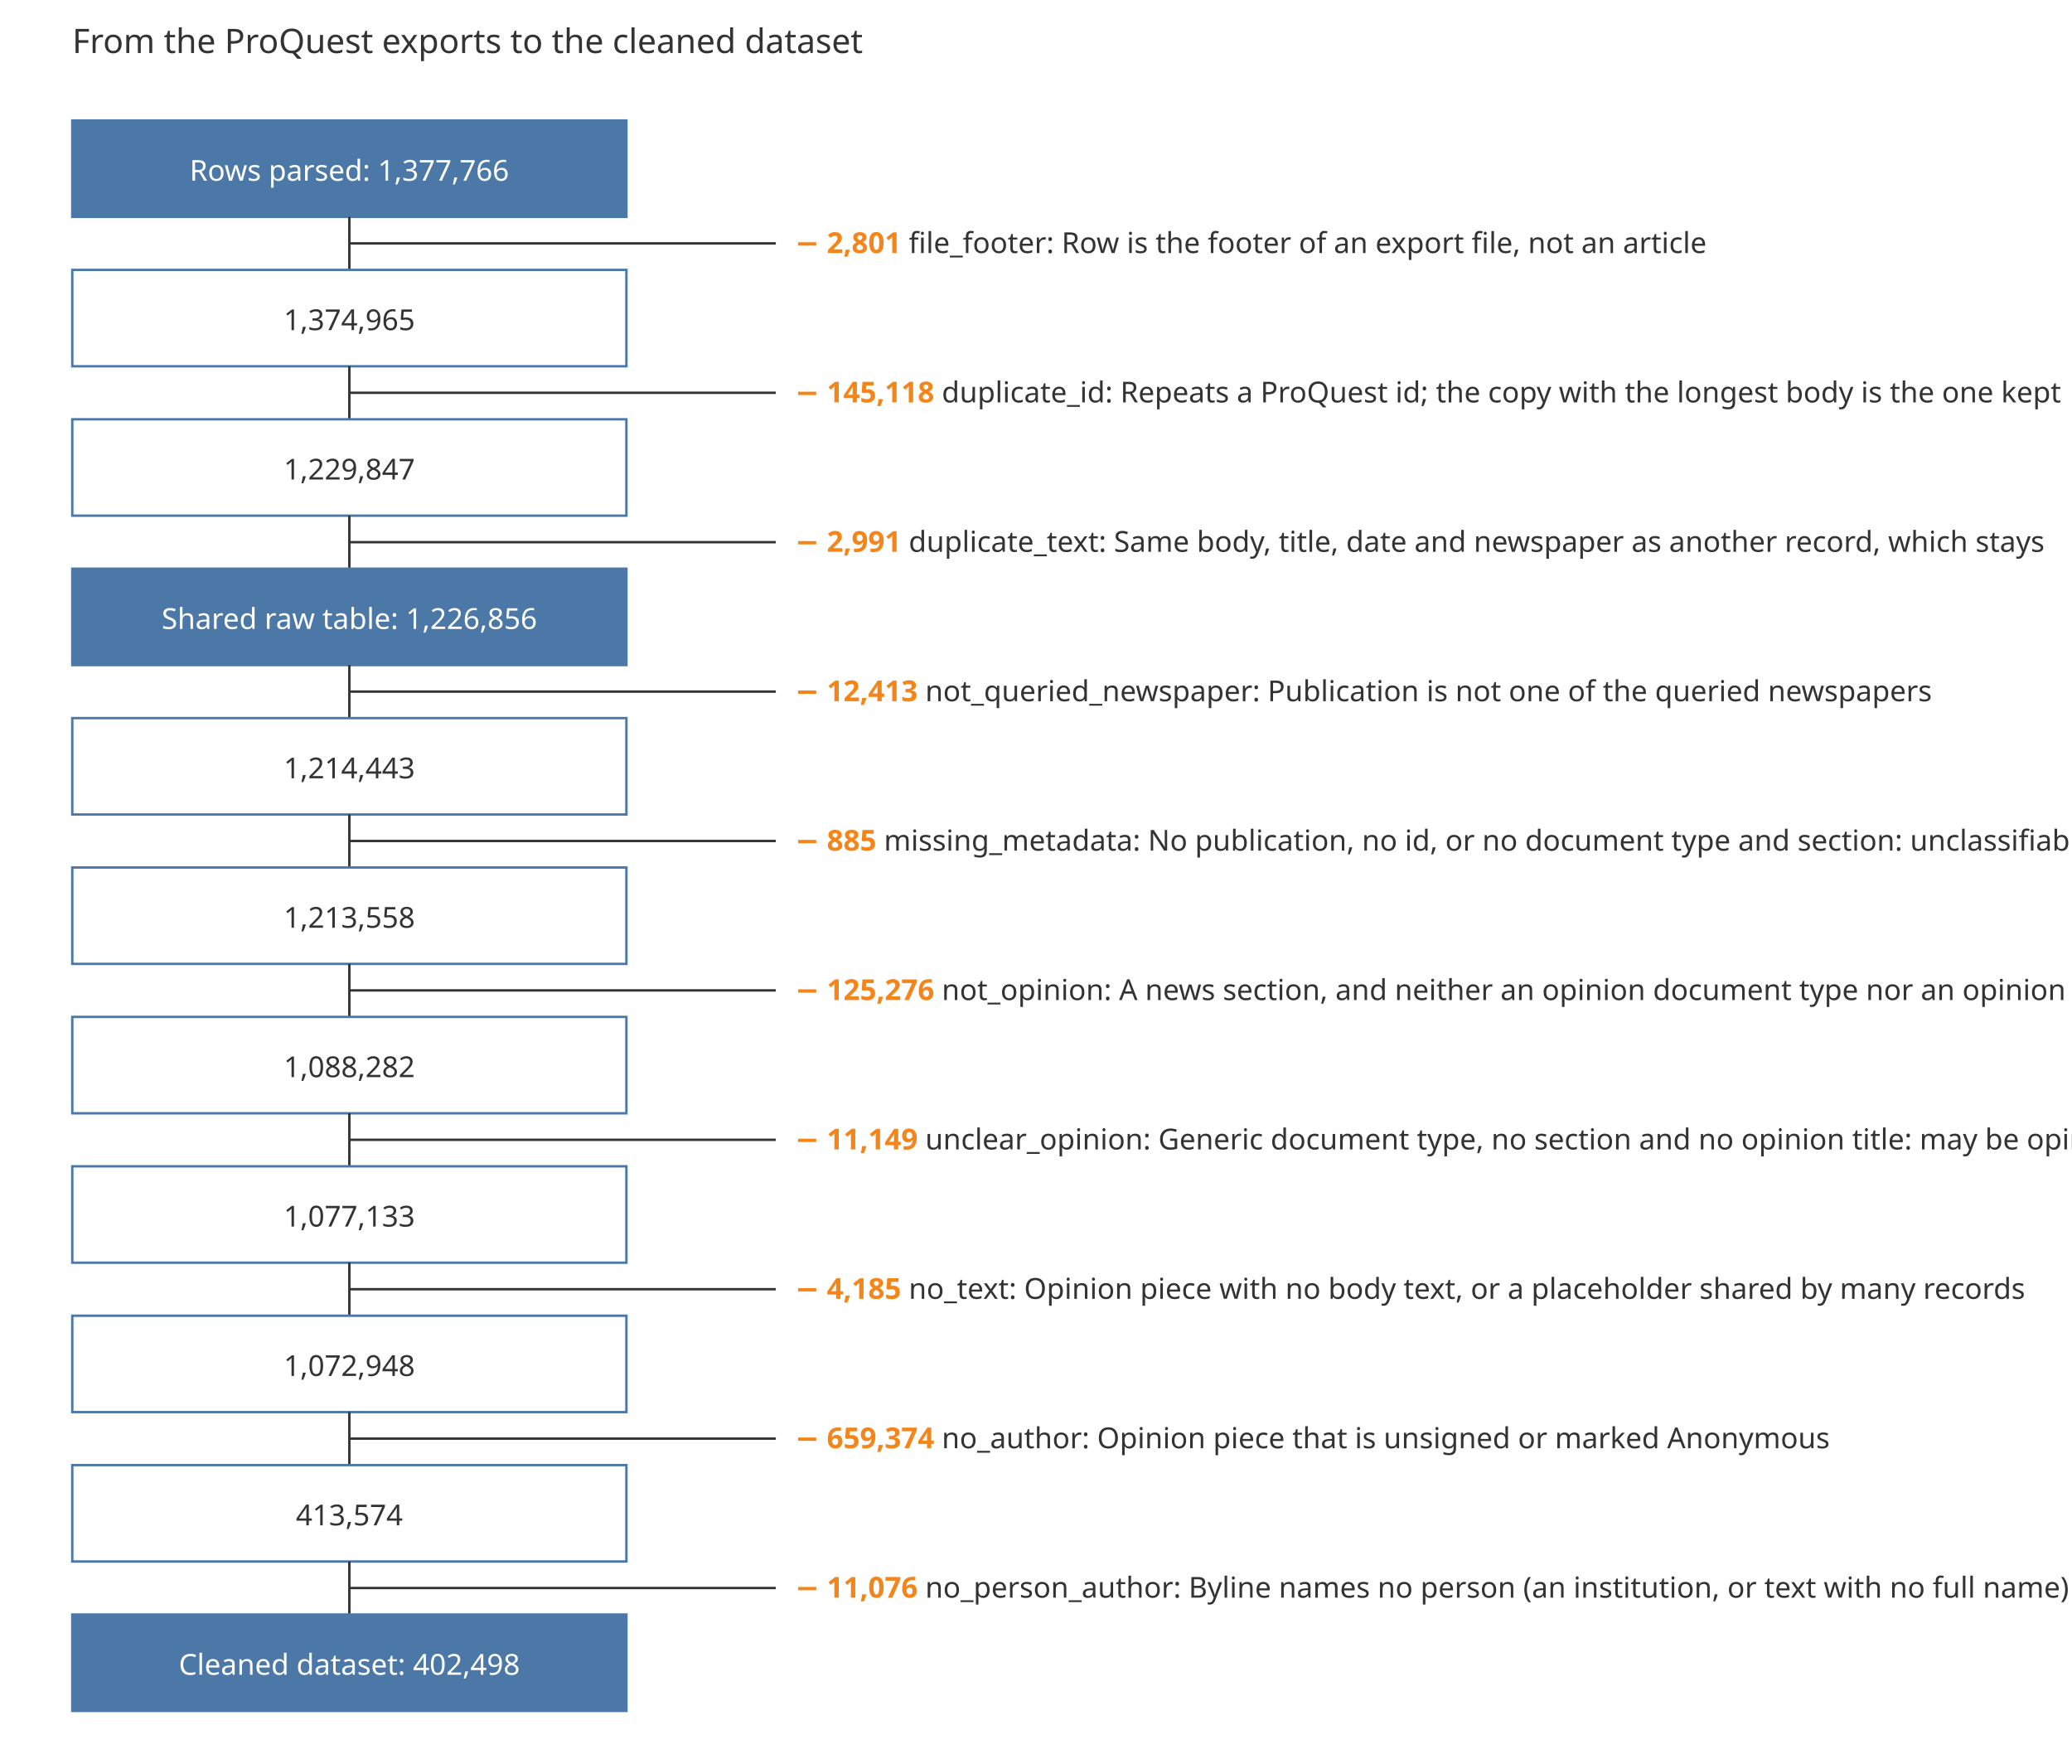
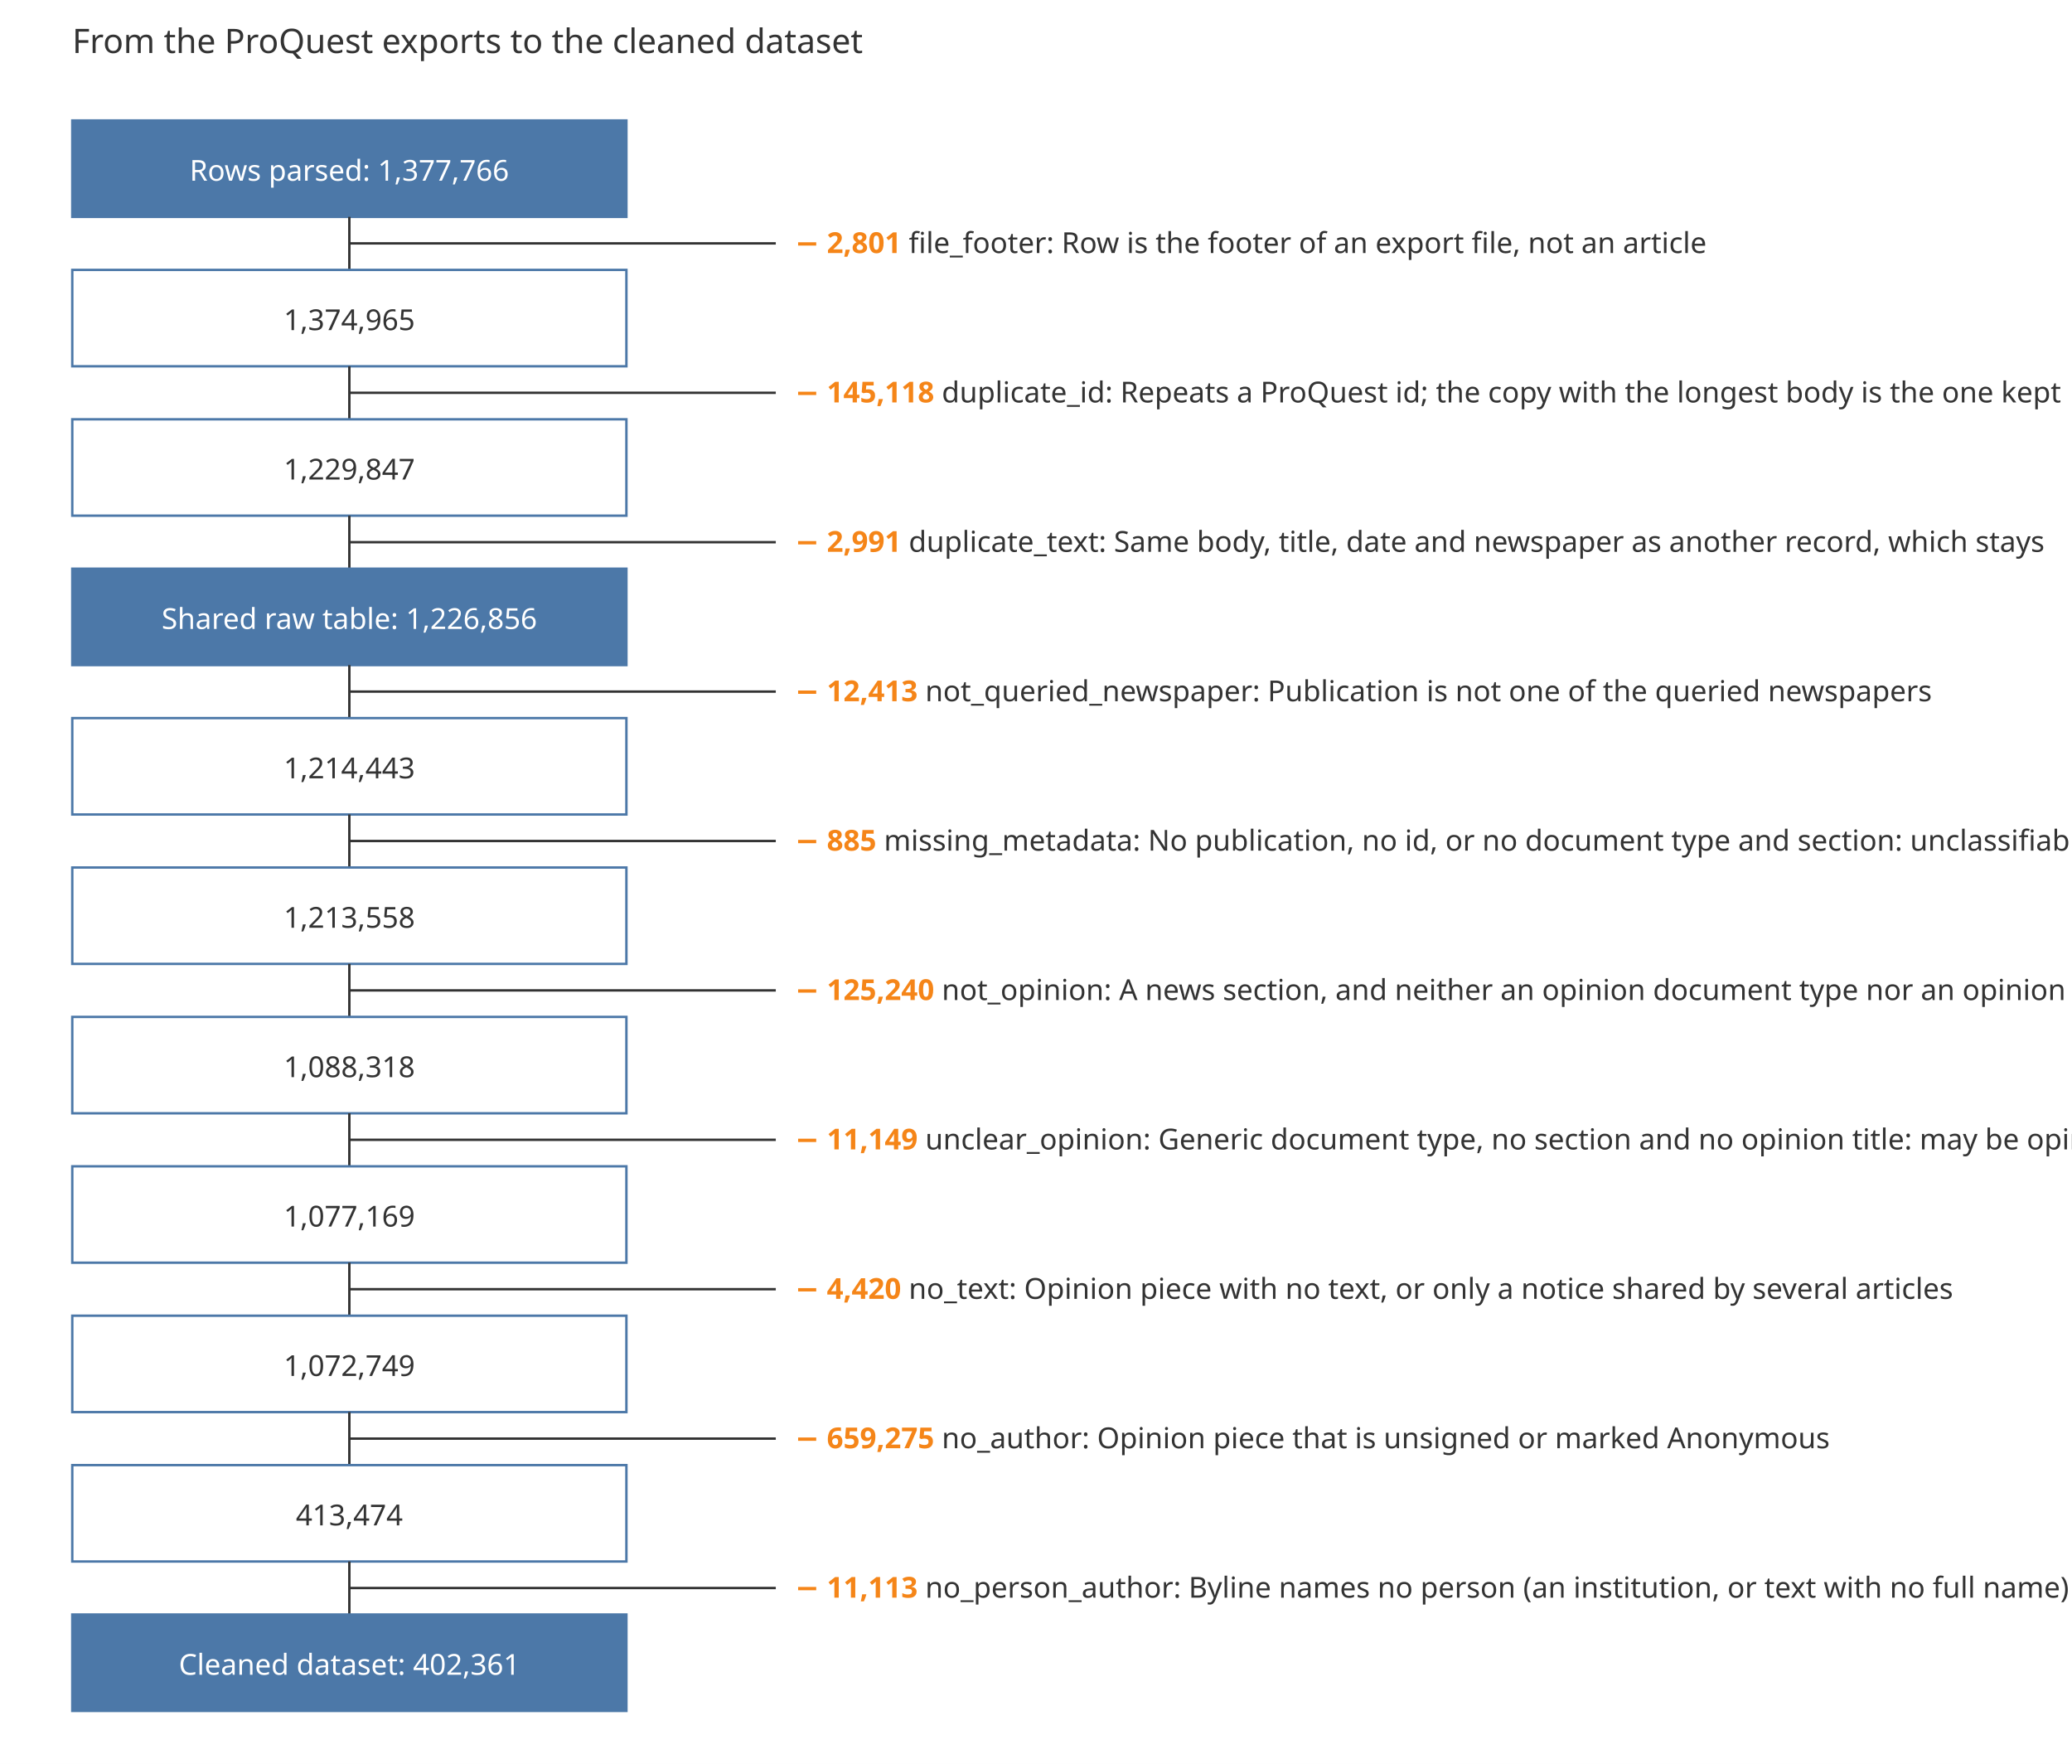
<svg xmlns="http://www.w3.org/2000/svg" viewBox="0 0 860 732" font-family="sans-serif" font-size="12" fill="#333333">
  <rect width="860" height="732" fill="#ffffff" />
  <text x="30" y="22" font-size="14">From the ProQuest exports to the cleaned dataset</text>
  <rect class="remaining" x="30" y="50" width="230" height="40" fill="#4c78a8" stroke="#4c78a8" />
  <text x="145.0" y="75" text-anchor="middle" fill="#ffffff">Rows parsed: 1,377,766</text>
  <line x1="145.0" x2="145.0" y1="90" y2="112" stroke="#333333" />
  <line x1="145.0" x2="322" y1="101" y2="101" stroke="#333333" />
  <text class="removed" x="330" y="105">
    <tspan fill="#f58518" font-weight="bold">− 2,801</tspan>  file_footer: Row is the footer of an export file, not an article</text>
  <rect class="remaining" x="30" y="112" width="230" height="40" fill="#ffffff" stroke="#4c78a8" />
  <text x="145.0" y="137" text-anchor="middle" fill="#333333">1,374,965</text>
  <line x1="145.0" x2="145.0" y1="152" y2="174" stroke="#333333" />
  <line x1="145.0" x2="322" y1="163" y2="163" stroke="#333333" />
  <text class="removed" x="330" y="167">
    <tspan fill="#f58518" font-weight="bold">− 145,118</tspan>  duplicate_id: Repeats a ProQuest id; the copy with the longest body is the one kept</text>
  <rect class="remaining" x="30" y="174" width="230" height="40" fill="#ffffff" stroke="#4c78a8" />
  <text x="145.0" y="199" text-anchor="middle" fill="#333333">1,229,847</text>
  <line x1="145.0" x2="145.0" y1="214" y2="236" stroke="#333333" />
  <line x1="145.0" x2="322" y1="225" y2="225" stroke="#333333" />
  <text class="removed" x="330" y="229">
    <tspan fill="#f58518" font-weight="bold">− 2,991</tspan>  duplicate_text: Same body, title, date and newspaper as another record, which stays</text>
  <rect class="remaining" x="30" y="236" width="230" height="40" fill="#4c78a8" stroke="#4c78a8" />
  <text x="145.0" y="261" text-anchor="middle" fill="#ffffff">Shared raw table: 1,226,856</text>
  <line x1="145.0" x2="145.0" y1="276" y2="298" stroke="#333333" />
  <line x1="145.0" x2="322" y1="287" y2="287" stroke="#333333" />
  <text class="removed" x="330" y="291">
    <tspan fill="#f58518" font-weight="bold">− 12,413</tspan>  not_queried_newspaper: Publication is not one of the queried newspapers</text>
  <rect class="remaining" x="30" y="298" width="230" height="40" fill="#ffffff" stroke="#4c78a8" />
  <text x="145.0" y="323" text-anchor="middle" fill="#333333">1,214,443</text>
  <line x1="145.0" x2="145.0" y1="338" y2="360" stroke="#333333" />
  <line x1="145.0" x2="322" y1="349" y2="349" stroke="#333333" />
  <text class="removed" x="330" y="353">
    <tspan fill="#f58518" font-weight="bold">− 885</tspan>  missing_metadata: No publication, no id, or no document type and section: unclassifiable</text>
  <rect class="remaining" x="30" y="360" width="230" height="40" fill="#ffffff" stroke="#4c78a8" />
  <text x="145.0" y="385" text-anchor="middle" fill="#333333">1,213,558</text>
  <line x1="145.0" x2="145.0" y1="400" y2="422" stroke="#333333" />
  <line x1="145.0" x2="322" y1="411" y2="411" stroke="#333333" />
  <text class="removed" x="330" y="415">
-     <tspan fill="#f58518" font-weight="bold">− 125,276</tspan>  not_opinion: A news section, and neither an opinion document type nor an opinion title</text>
+     <tspan fill="#f58518" font-weight="bold">− 125,240</tspan>  not_opinion: A news section, and neither an opinion document type nor an opinion title</text>
  <rect class="remaining" x="30" y="422" width="230" height="40" fill="#ffffff" stroke="#4c78a8" />
-   <text x="145.0" y="447" text-anchor="middle" fill="#333333">1,088,282</text>
+   <text x="145.0" y="447" text-anchor="middle" fill="#333333">1,088,318</text>
  <line x1="145.0" x2="145.0" y1="462" y2="484" stroke="#333333" />
  <line x1="145.0" x2="322" y1="473" y2="473" stroke="#333333" />
  <text class="removed" x="330" y="477">
    <tspan fill="#f58518" font-weight="bold">− 11,149</tspan>  unclear_opinion: Generic document type, no section and no opinion title: may be opinion</text>
  <rect class="remaining" x="30" y="484" width="230" height="40" fill="#ffffff" stroke="#4c78a8" />
-   <text x="145.0" y="509" text-anchor="middle" fill="#333333">1,077,133</text>
+   <text x="145.0" y="509" text-anchor="middle" fill="#333333">1,077,169</text>
  <line x1="145.0" x2="145.0" y1="524" y2="546" stroke="#333333" />
  <line x1="145.0" x2="322" y1="535" y2="535" stroke="#333333" />
  <text class="removed" x="330" y="539">
-     <tspan fill="#f58518" font-weight="bold">− 4,185</tspan>  no_text: Opinion piece with no body text, or a placeholder shared by many records</text>
+     <tspan fill="#f58518" font-weight="bold">− 4,420</tspan>  no_text: Opinion piece with no text, or only a notice shared by several articles</text>
  <rect class="remaining" x="30" y="546" width="230" height="40" fill="#ffffff" stroke="#4c78a8" />
-   <text x="145.0" y="571" text-anchor="middle" fill="#333333">1,072,948</text>
+   <text x="145.0" y="571" text-anchor="middle" fill="#333333">1,072,749</text>
  <line x1="145.0" x2="145.0" y1="586" y2="608" stroke="#333333" />
  <line x1="145.0" x2="322" y1="597" y2="597" stroke="#333333" />
  <text class="removed" x="330" y="601">
-     <tspan fill="#f58518" font-weight="bold">− 659,374</tspan>  no_author: Opinion piece that is unsigned or marked Anonymous</text>
+     <tspan fill="#f58518" font-weight="bold">− 659,275</tspan>  no_author: Opinion piece that is unsigned or marked Anonymous</text>
  <rect class="remaining" x="30" y="608" width="230" height="40" fill="#ffffff" stroke="#4c78a8" />
-   <text x="145.0" y="633" text-anchor="middle" fill="#333333">413,574</text>
+   <text x="145.0" y="633" text-anchor="middle" fill="#333333">413,474</text>
  <line x1="145.0" x2="145.0" y1="648" y2="670" stroke="#333333" />
  <line x1="145.0" x2="322" y1="659" y2="659" stroke="#333333" />
  <text class="removed" x="330" y="663">
-     <tspan fill="#f58518" font-weight="bold">− 11,076</tspan>  no_person_author: Byline names no person (an institution, or text with no full name)</text>
+     <tspan fill="#f58518" font-weight="bold">− 11,113</tspan>  no_person_author: Byline names no person (an institution, or text with no full name)</text>
  <rect class="remaining" x="30" y="670" width="230" height="40" fill="#4c78a8" stroke="#4c78a8" />
-   <text x="145.0" y="695" text-anchor="middle" fill="#ffffff">Cleaned dataset: 402,498</text>
+   <text x="145.0" y="695" text-anchor="middle" fill="#ffffff">Cleaned dataset: 402,361</text>
</svg>
